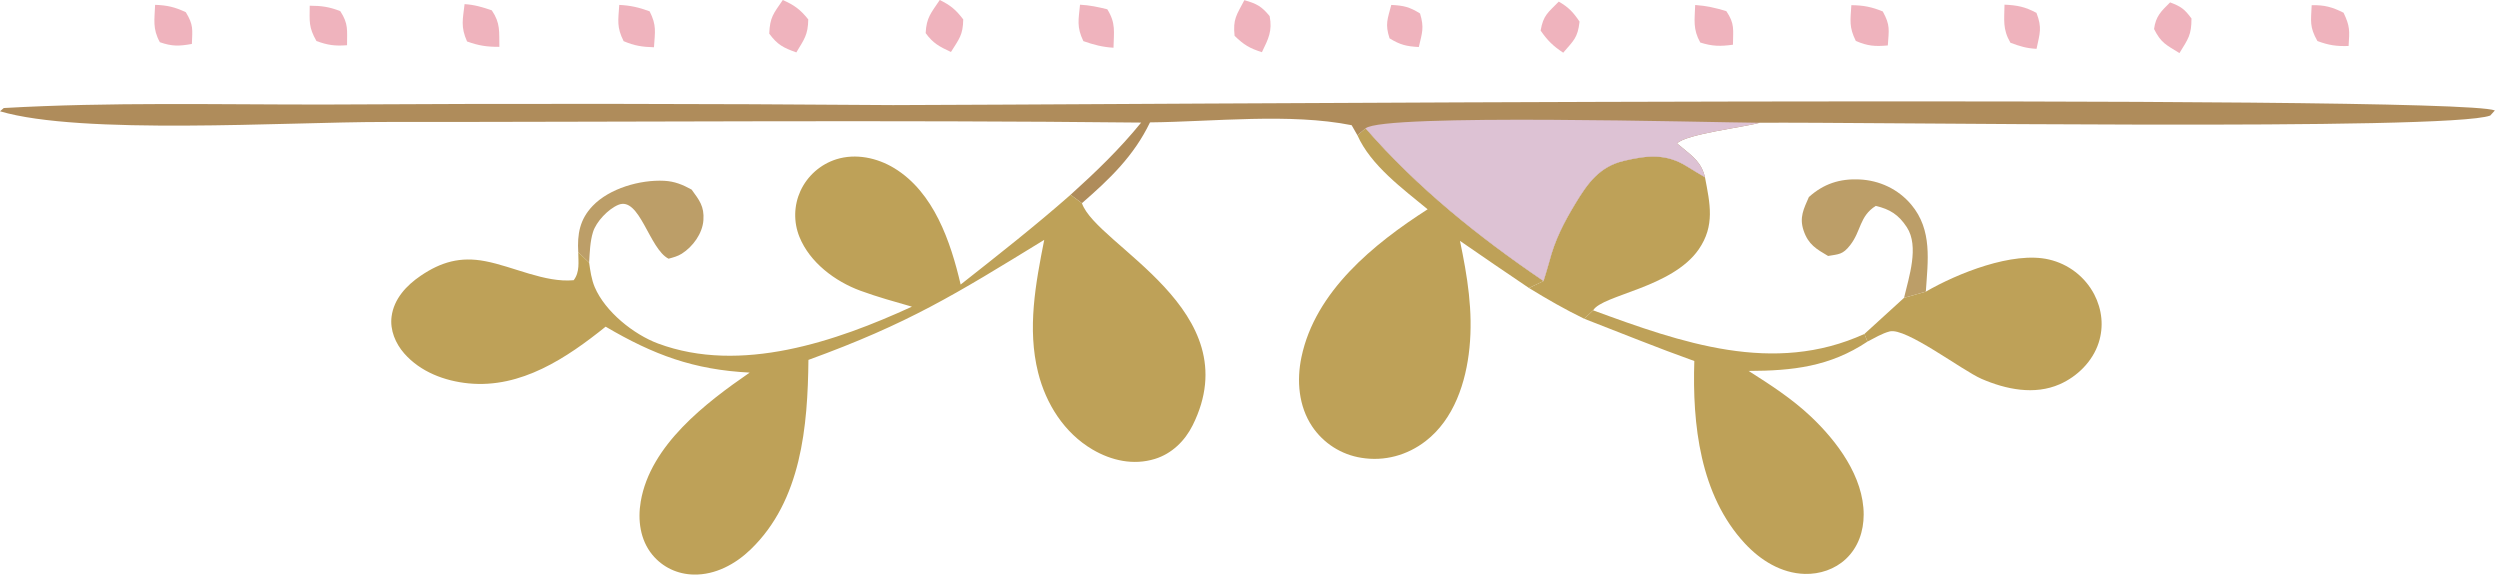
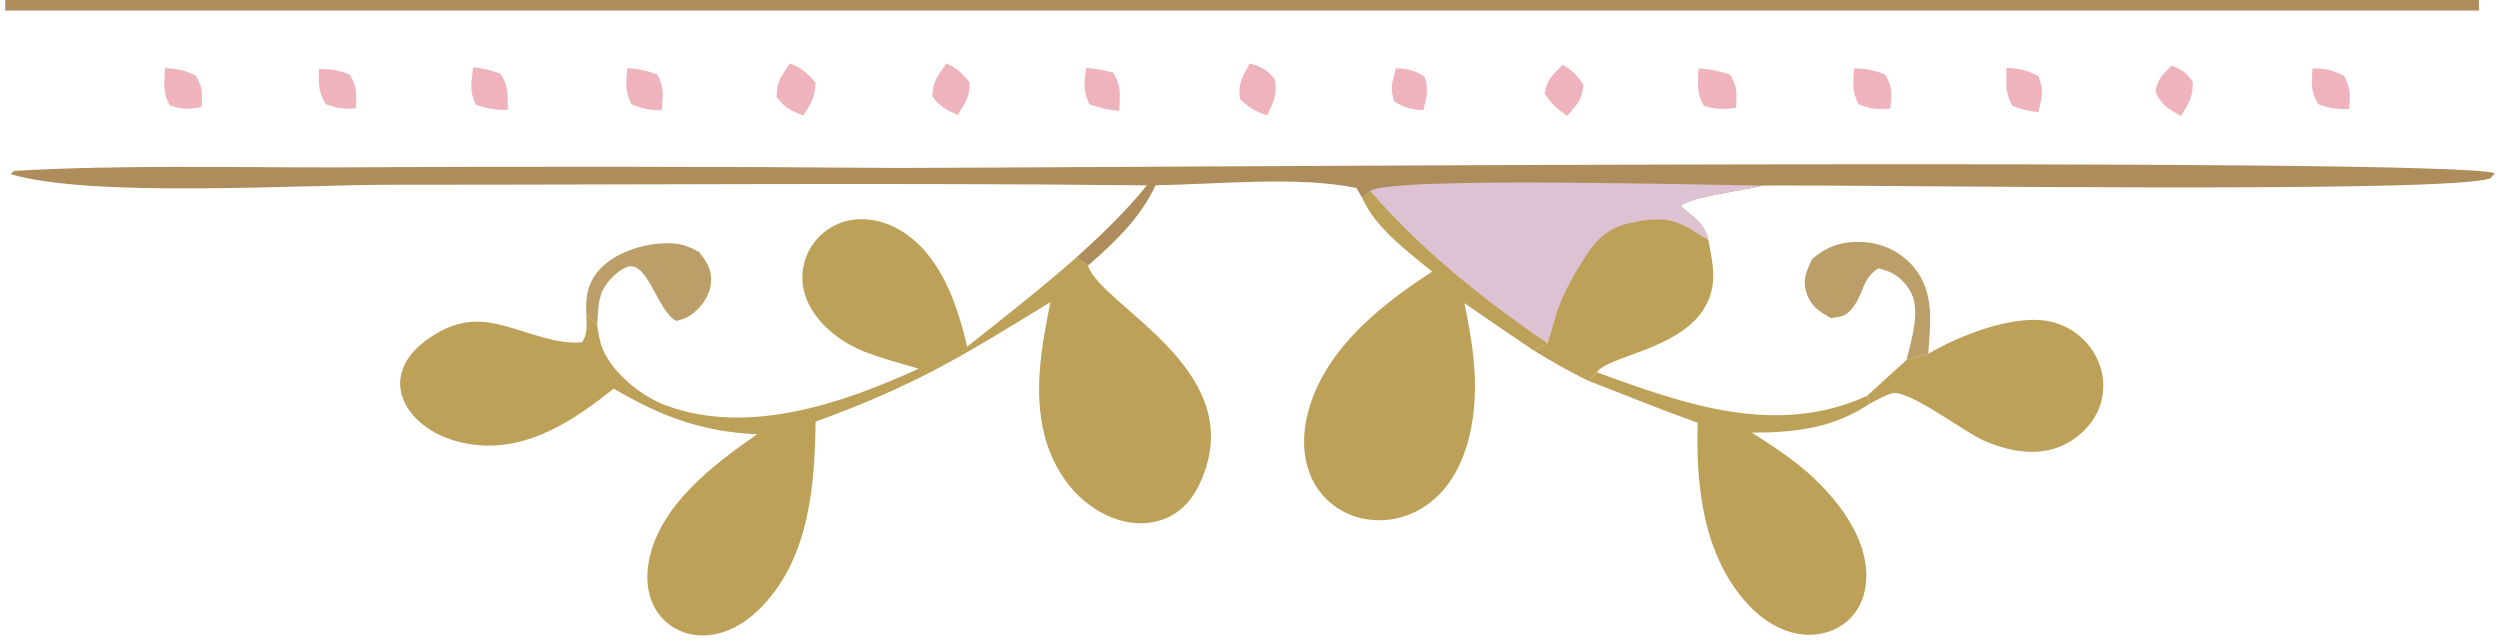
- <svg xmlns="http://www.w3.org/2000/svg" width="236" height="55" viewBox="0 0 236 55" fill="none">
-   <path d="M131.336 0.467C132.49 0.518 133.069 0.656 134.052 1.273C134.461 2.624 134.248 3.09 133.936 4.439C132.774 4.377 132.169 4.232 131.174 3.619C130.733 2.263 130.988 1.821 131.336 0.467Z" fill="#EFB3BD" />
-   <path d="M29.237 0.539C30.344 0.544 31.088 0.643 32.121 1.051C32.914 2.267 32.754 2.842 32.761 4.269C31.62 4.356 30.944 4.266 29.873 3.873C29.119 2.554 29.23 2.028 29.237 0.539Z" fill="#EFB3BD" />
-   <path d="M101.954 0.444C102.858 0.49 103.656 0.661 104.528 0.876C105.353 2.193 105.144 3.018 105.114 4.506C104.068 4.443 103.257 4.228 102.27 3.883C101.618 2.533 101.82 1.865 101.954 0.444Z" fill="#EFB3BD" />
-   <path d="M58.458 0.463C59.531 0.517 60.318 0.7 61.324 1.069C62.001 2.404 61.828 2.993 61.735 4.462C60.629 4.433 59.891 4.32 58.87 3.886C58.198 2.537 58.365 1.943 58.458 0.463Z" fill="#EFB3BD" />
-   <path d="M218.222 0.489C219.432 0.466 220.154 0.66 221.233 1.202C221.849 2.495 221.802 2.892 221.707 4.341C220.562 4.38 219.836 4.271 218.764 3.874C217.999 2.522 218.158 2.009 218.222 0.489Z" fill="#EFB3BD" />
-   <path d="M189.225 0.44C190.444 0.497 191.16 0.639 192.243 1.215C192.794 2.661 192.554 3.125 192.25 4.61C191.295 4.561 190.664 4.365 189.783 4.034C189.031 2.74 189.209 1.881 189.225 0.44Z" fill="#EFB3BD" />
-   <path d="M204.856 0.225C205.894 0.616 206.215 0.852 206.876 1.744C206.875 3.312 206.574 3.651 205.74 5.012C204.499 4.236 204.011 4.077 203.343 2.74C203.508 1.523 204.004 1.073 204.856 0.225Z" fill="#EFB3BD" />
-   <path d="M43.856 0.389C44.797 0.448 45.545 0.673 46.425 0.975C47.264 2.211 47.106 2.993 47.141 4.422C45.979 4.429 45.186 4.312 44.09 3.915C43.471 2.528 43.691 1.828 43.856 0.389Z" fill="#EFB3BD" />
-   <path d="M14.642 0.456C15.792 0.499 16.498 0.661 17.542 1.153C18.282 2.383 18.159 2.75 18.114 4.148C16.91 4.363 16.253 4.389 15.091 3.985C14.386 2.714 14.59 1.856 14.642 0.456Z" fill="#EFB3BD" />
-   <path d="M147.149 0.151C148.081 0.695 148.512 1.149 149.11 2.042C148.937 3.586 148.549 3.82 147.568 4.975C146.615 4.348 146.086 3.827 145.435 2.886C145.692 1.419 146.132 1.195 147.149 0.151Z" fill="#EFB3BD" />
-   <path d="M174.766 0.489C175.896 0.497 176.69 0.652 177.735 1.082C178.461 2.398 178.307 2.825 178.211 4.29C176.992 4.397 176.322 4.349 175.19 3.868C174.53 2.534 174.683 1.95 174.766 0.489Z" fill="#EFB3BD" />
-   <path d="M88.712 0C89.744 0.505 90.234 0.922 90.93 1.832C90.907 3.312 90.538 3.677 89.77 4.908C88.705 4.411 88.075 4.091 87.383 3.125C87.45 1.643 87.905 1.217 88.712 0Z" fill="#EFB3BD" />
-   <path d="M160.025 0.471C161.079 0.545 161.956 0.742 162.965 1.052C163.781 2.252 163.599 2.798 163.591 4.222C162.393 4.382 161.663 4.38 160.505 4.014C159.789 2.731 159.982 1.885 160.025 0.471Z" fill="#EFB3BD" />
-   <path d="M117.468 0.017C118.623 0.344 119.089 0.587 119.855 1.521C120.122 2.942 119.741 3.652 119.124 4.927C117.976 4.566 117.406 4.224 116.544 3.38C116.382 1.801 116.714 1.448 117.468 0.017Z" fill="#EFB3BD" />
-   <path d="M73.895 0.003C74.978 0.476 75.563 0.909 76.3 1.834C76.276 3.306 75.913 3.706 75.175 4.947C73.95 4.509 73.393 4.233 72.616 3.175C72.682 1.62 73 1.31 73.895 0.003Z" fill="#EFB3BD" />
-   <path d="M54.586 23.81C54.488 22.104 54.721 20.724 55.944 19.441C57.527 17.782 60.425 16.954 62.695 17.067C63.677 17.115 64.439 17.429 65.288 17.897C66.01 18.89 66.494 19.47 66.402 20.785C66.314 22.045 65.406 23.288 64.362 23.948C63.973 24.195 63.552 24.3 63.113 24.422C61.288 23.507 60.38 18.499 58.368 19.337C57.416 19.734 56.286 20.918 55.979 21.907C55.698 22.811 55.67 23.854 55.614 24.794L54.586 23.81Z" fill="#BC9E68" />
-   <path d="M179.741 28.117C180.197 26.179 181.186 23.26 180.009 21.456C179.231 20.264 178.402 19.748 177.07 19.436C175.519 20.418 175.711 21.791 174.653 23.146C173.951 24.045 173.591 23.986 172.572 24.163C171.466 23.511 170.711 23.089 170.264 21.776C169.836 20.52 170.273 19.724 170.757 18.602C172.136 17.359 173.659 16.855 175.524 16.939C177.424 17.025 179.189 17.851 180.419 19.314C182.44 21.717 181.987 24.636 181.799 27.531L179.741 28.117Z" fill="#BC9E68" />
-   <path d="M145.71 26.53C145.891 25.915 146.098 25.301 146.26 24.68C146.798 22.619 147.624 21.026 148.715 19.217C149.877 17.292 150.999 15.722 153.312 15.18C155.498 14.669 157.28 14.47 159.259 15.717C159.817 16.068 160.384 16.399 160.95 16.736C161.422 19.216 161.91 21.294 160.36 23.538C157.849 27.173 151.261 27.832 150.392 29.295L149.551 30.09C147.743 29.213 146.046 28.239 144.334 27.186L145.71 26.53Z" fill="#BEA158" />
-   <path d="M181.799 27.531C184.779 25.806 190.009 23.702 193.421 24.496C193.647 24.548 193.87 24.612 194.089 24.688C194.308 24.764 194.523 24.851 194.732 24.95C194.942 25.049 195.146 25.159 195.344 25.28C195.542 25.401 195.733 25.532 195.917 25.674C196.1 25.815 196.276 25.966 196.444 26.126C196.611 26.287 196.77 26.456 196.919 26.633C197.068 26.81 197.208 26.995 197.338 27.188C197.467 27.381 197.586 27.58 197.694 27.785C198.434 29.212 198.61 30.824 198.112 32.362C197.546 34.111 196.104 35.541 194.438 36.273C192.051 37.321 189.356 36.761 187.055 35.763C185.227 34.97 179.903 30.89 178.382 31.287C177.673 31.472 176.938 31.912 176.287 32.248L176.006 31.521L179.741 28.117L181.799 27.531Z" fill="#BEA158" />
-   <path d="M149.551 30.09L150.392 29.295C158.716 32.347 167.423 35.442 176.006 31.521L176.287 32.248C172.734 34.616 169.224 35.002 165.07 35.016C167.119 36.319 169.148 37.629 170.921 39.299C173.405 41.637 175.937 45.008 175.931 48.582C175.928 50.16 175.415 51.67 174.25 52.766C173.212 53.742 171.785 54.215 170.372 54.177C168.149 54.117 166.195 52.893 164.717 51.303C160.464 46.727 159.752 40.019 159.944 34.08C156.455 32.836 153.007 31.426 149.551 30.09Z" fill="#BEA158" />
-   <path d="M128.911 12.117C133.8 17.726 139.572 22.365 145.71 26.53L144.334 27.186C142.154 25.717 139.983 24.234 137.822 22.738C138.525 26.113 139.064 29.38 138.718 32.836C138.393 36.085 137.261 39.566 134.583 41.638C132.846 42.981 130.694 43.571 128.52 43.218C128.286 43.181 128.054 43.133 127.825 43.072C127.595 43.012 127.37 42.94 127.148 42.856C126.926 42.772 126.709 42.677 126.497 42.571C126.285 42.464 126.079 42.347 125.879 42.22C125.679 42.093 125.487 41.955 125.301 41.808C125.115 41.66 124.937 41.503 124.768 41.338C124.598 41.172 124.438 40.998 124.286 40.815C124.134 40.633 123.993 40.443 123.861 40.246C122.588 38.334 122.394 35.931 122.854 33.727C124.154 27.487 129.704 23.008 134.769 19.757C132.425 17.819 129.403 15.617 128.14 12.769L128.911 12.117Z" fill="#BEA158" />
-   <path d="M107.726 11.572C83.905 11.313 60.054 11.522 36.23 11.514C27.043 11.511 7.647 12.769 0 10.505L0.357 10.198C10.393 9.625 20.522 9.878 30.573 9.869C48.485 9.766 66.397 9.783 84.309 9.922C99.472 9.911 231.653 8.868 235.515 10.426L235.081 10.907C231.21 12.382 175.266 11.492 166.116 11.589C164.559 12.029 159.182 12.649 158.313 13.539L158.757 13.903C159.817 14.78 160.615 15.335 160.95 16.736C160.384 16.399 159.817 16.068 159.259 15.717C157.28 14.47 155.498 14.669 153.312 15.18C150.999 15.722 149.877 17.292 148.715 19.217C147.624 21.026 146.798 22.619 146.26 24.68C146.098 25.301 145.891 25.915 145.71 26.53C139.572 22.365 133.8 17.726 128.911 12.117L128.14 12.769L127.594 11.818C121.776 10.659 114.547 11.49 108.56 11.553C107.031 14.729 104.762 16.895 102.133 19.18L101.063 18.385C103.464 16.215 105.678 14.093 107.726 11.572Z" fill="#AF8C5B" />
-   <path d="M128.911 12.117C130.543 10.693 161.581 11.566 166.116 11.589C164.559 12.029 159.182 12.649 158.313 13.539L158.757 13.903C159.817 14.78 160.615 15.335 160.95 16.736C160.384 16.399 159.817 16.068 159.259 15.717C157.28 14.47 155.498 14.669 153.312 15.18C150.999 15.722 149.877 17.292 148.715 19.217C147.624 21.026 146.798 22.619 146.26 24.68C146.098 25.301 145.891 25.915 145.71 26.53C139.572 22.365 133.8 17.726 128.911 12.117Z" fill="#DDC2D4" />
-   <path d="M86.087 28.949C84.462 28.483 82.807 28.027 81.22 27.443C78.829 26.565 76.436 24.772 75.465 22.357C75.395 22.185 75.335 22.01 75.284 21.831C75.232 21.653 75.189 21.473 75.156 21.29C75.122 21.107 75.098 20.923 75.084 20.738C75.069 20.553 75.064 20.368 75.068 20.182C75.072 19.997 75.085 19.812 75.109 19.627C75.131 19.443 75.163 19.261 75.205 19.08C75.246 18.899 75.296 18.72 75.356 18.544C75.416 18.368 75.484 18.196 75.561 18.027C75.642 17.851 75.732 17.679 75.831 17.512C75.93 17.345 76.037 17.184 76.153 17.029C76.269 16.873 76.392 16.724 76.524 16.581C76.655 16.438 76.793 16.303 76.939 16.174C77.084 16.046 77.236 15.926 77.394 15.813C77.551 15.7 77.714 15.596 77.884 15.5C78.052 15.405 78.225 15.318 78.403 15.241C78.581 15.163 78.762 15.095 78.947 15.036C80.783 14.463 82.796 14.891 84.411 15.87C88.163 18.146 89.747 22.835 90.685 26.861C94.196 24.093 97.707 21.341 101.063 18.385L102.133 19.18C103.505 23.179 118.023 29.262 112.585 40.152C111.849 41.626 110.624 42.825 109.029 43.32C107.005 43.948 104.921 43.485 103.131 42.433C100.466 40.866 98.737 38.127 97.998 35.171C96.957 31.011 97.762 26.769 98.575 22.643C90.131 27.822 85.781 30.527 76.316 33.974C76.249 40.237 75.659 47.242 70.858 51.871C69.421 53.256 67.528 54.281 65.488 54.239C63.955 54.208 62.549 53.552 61.574 52.362C60.428 50.961 60.189 49.088 60.485 47.345C61.393 42.018 66.62 38.033 70.771 35.173C65.499 34.91 61.695 33.497 57.173 30.837C53.511 33.785 49.184 36.68 44.233 36.191C41.973 35.967 39.696 35.111 38.164 33.37C37.334 32.426 36.799 31.158 36.965 29.886C37.183 28.206 38.375 26.938 39.723 26.025C41.644 24.724 43.455 24.208 45.792 24.653C48.484 25.166 51.429 26.703 54.156 26.452C54.748 25.679 54.594 24.736 54.586 23.81L55.614 24.794C55.722 25.563 55.836 26.384 56.142 27.104C57.13 29.428 59.826 31.575 62.122 32.429C69.92 35.331 78.929 32.233 86.087 28.949Z" fill="#BEA158" />
+ <svg xmlns="http://www.w3.org/2000/svg" width="237" height="61" viewBox="0 0 237 61" fill="none">
+   <path d="M132.336 6.467C133.49 6.518 134.069 6.656 135.052 7.273C135.461 8.624 135.248 9.09 134.936 10.439C133.774 10.377 133.169 10.232 132.174 9.619C131.733 8.263 131.988 7.821 132.336 6.467Z" fill="#EFB3BD" />
+   <path d="M30.237 6.539C31.344 6.544 32.088 6.643 33.121 7.051C33.914 8.267 33.754 8.842 33.761 10.269C32.62 10.356 31.944 10.266 30.873 9.873C30.119 8.554 30.23 8.028 30.237 6.539Z" fill="#EFB3BD" />
+   <path d="M102.954 6.444C103.858 6.49 104.656 6.661 105.528 6.876C106.353 8.193 106.144 9.018 106.114 10.506C105.068 10.443 104.257 10.228 103.27 9.883C102.618 8.533 102.82 7.865 102.954 6.444Z" fill="#EFB3BD" />
+   <path d="M59.458 6.463C60.531 6.517 61.318 6.7 62.324 7.069C63.001 8.404 62.828 8.993 62.735 10.462C61.629 10.433 60.891 10.32 59.87 9.886C59.198 8.537 59.365 7.943 59.458 6.463Z" fill="#EFB3BD" />
+   <path d="M219.222 6.489C220.432 6.466 221.154 6.66 222.233 7.202C222.849 8.495 222.802 8.892 222.707 10.341C221.562 10.38 220.836 10.271 219.764 9.874C218.999 8.522 219.158 8.009 219.222 6.489Z" fill="#EFB3BD" />
+   <path d="M190.225 6.44C191.444 6.497 192.16 6.639 193.243 7.215C193.794 8.661 193.554 9.125 193.25 10.61C192.295 10.561 191.664 10.365 190.783 10.034C190.031 8.74 190.209 7.881 190.225 6.44Z" fill="#EFB3BD" />
+   <path d="M205.856 6.225C206.894 6.616 207.215 6.852 207.876 7.744C207.875 9.312 207.574 9.651 206.74 11.012C205.499 10.236 205.011 10.077 204.343 8.74C204.508 7.523 205.004 7.073 205.856 6.225Z" fill="#EFB3BD" />
+   <path d="M44.856 6.389C45.797 6.448 46.545 6.673 47.425 6.975C48.264 8.211 48.106 8.993 48.141 10.422C46.979 10.429 46.186 10.312 45.09 9.915C44.471 8.528 44.691 7.828 44.856 6.389Z" fill="#EFB3BD" />
+   <path d="M15.642 6.456C16.792 6.499 17.498 6.661 18.542 7.153C19.282 8.383 19.159 8.75 19.114 10.148C17.91 10.363 17.253 10.389 16.091 9.985C15.386 8.714 15.59 7.856 15.642 6.456Z" fill="#EFB3BD" />
+   <path d="M148.149 6.151C149.081 6.695 149.512 7.149 150.11 8.042C149.937 9.586 149.549 9.82 148.568 10.975C147.615 10.348 147.086 9.827 146.435 8.886C146.692 7.419 147.132 7.195 148.149 6.151Z" fill="#EFB3BD" />
+   <path d="M175.766 6.489C176.896 6.497 177.69 6.652 178.735 7.082C179.461 8.398 179.307 8.825 179.211 10.29C177.992 10.397 177.322 10.349 176.19 9.868C175.53 8.534 175.683 7.95 175.766 6.489Z" fill="#EFB3BD" />
+   <path d="M89.712 6C90.744 6.505 91.234 6.922 91.93 7.832C91.907 9.312 91.538 9.677 90.77 10.908C89.705 10.411 89.075 10.091 88.383 9.125C88.45 7.643 88.905 7.217 89.712 6Z" fill="#EFB3BD" />
+   <path d="M161.025 6.471C162.079 6.545 162.956 6.742 163.965 7.052C164.781 8.252 164.599 8.798 164.591 10.222C163.393 10.382 162.663 10.38 161.505 10.014C160.789 8.731 160.982 7.885 161.025 6.471Z" fill="#EFB3BD" />
+   <path d="M118.468 6.017C119.623 6.344 120.089 6.587 120.855 7.521C121.122 8.942 120.741 9.652 120.124 10.927C118.976 10.566 118.406 10.224 117.544 9.38C117.382 7.801 117.714 7.448 118.468 6.017Z" fill="#EFB3BD" />
+   <path d="M74.895 6.003C75.978 6.476 76.563 6.909 77.3 7.834C77.276 9.306 76.913 9.706 76.175 10.947C74.95 10.509 74.393 10.233 73.616 9.175C73.682 7.62 74 7.31 74.895 6.003Z" fill="#EFB3BD" />
+   <path d="M55.586 29.81C55.488 28.104 55.721 26.724 56.944 25.441C58.527 23.782 61.425 22.954 63.695 23.067C64.677 23.115 65.439 23.429 66.288 23.897C67.01 24.89 67.494 25.47 67.402 26.785C67.314 28.045 66.406 29.288 65.362 29.948C64.973 30.195 64.552 30.3 64.113 30.422C62.288 29.507 61.38 24.499 59.368 25.337C58.416 25.734 57.286 26.918 56.979 27.907C56.698 28.811 56.67 29.854 56.614 30.794L55.586 29.81Z" fill="#BC9E68" />
+   <path d="M180.741 34.117C181.197 32.179 182.186 29.26 181.009 27.456C180.231 26.264 179.402 25.748 178.07 25.436C176.519 26.418 176.711 27.791 175.653 29.146C174.951 30.045 174.591 29.986 173.572 30.163C172.466 29.511 171.711 29.089 171.264 27.776C170.836 26.52 171.273 25.724 171.757 24.602C173.136 23.359 174.659 22.855 176.524 22.939C178.424 23.025 180.189 23.851 181.419 25.314C183.44 27.717 182.987 30.636 182.799 33.531L180.741 34.117Z" fill="#BC9E68" />
+   <path d="M146.71 32.53C146.891 31.915 147.098 31.301 147.26 30.68C147.798 28.619 148.624 27.026 149.715 25.217C150.877 23.292 151.999 21.722 154.312 21.18C156.498 20.669 158.28 20.47 160.259 21.717C160.817 22.068 161.384 22.399 161.95 22.736C162.422 25.216 162.91 27.294 161.36 29.538C158.849 33.173 152.261 33.832 151.392 35.295L150.551 36.09C148.743 35.213 147.046 34.239 145.334 33.186L146.71 32.53Z" fill="#BEA158" />
+   <path d="M182.799 33.531C185.779 31.806 191.009 29.702 194.421 30.496C194.647 30.548 194.87 30.612 195.089 30.688C195.308 30.764 195.523 30.851 195.732 30.95C195.942 31.049 196.146 31.159 196.344 31.28C196.542 31.401 196.733 31.532 196.917 31.674C197.1 31.815 197.276 31.966 197.444 32.126C197.611 32.287 197.77 32.456 197.919 32.633C198.068 32.81 198.208 32.995 198.338 33.188C198.467 33.381 198.586 33.58 198.694 33.785C199.434 35.212 199.61 36.824 199.112 38.362C198.546 40.111 197.104 41.541 195.438 42.273C193.051 43.321 190.356 42.761 188.055 41.763C186.227 40.97 180.903 36.89 179.382 37.287C178.673 37.472 177.938 37.912 177.287 38.248L177.006 37.521L180.741 34.117L182.799 33.531Z" fill="#BEA158" />
+   <path d="M150.551 36.09L151.392 35.295C159.716 38.347 168.423 41.442 177.006 37.521L177.287 38.248C173.734 40.616 170.224 41.002 166.07 41.016C168.119 42.319 170.148 43.629 171.921 45.299C174.405 47.637 176.937 51.008 176.931 54.582C176.928 56.16 176.415 57.67 175.25 58.766C174.212 59.742 172.785 60.215 171.372 60.177C169.149 60.117 167.195 58.893 165.717 57.303C161.464 52.727 160.752 46.019 160.944 40.08C157.455 38.836 154.007 37.426 150.551 36.09Z" fill="#BEA158" />
+   <path d="M129.911 18.117C134.8 23.726 140.572 28.365 146.71 32.53L145.334 33.186C143.154 31.717 140.983 30.234 138.822 28.738C139.525 32.113 140.064 35.38 139.718 38.836C139.393 42.085 138.261 45.566 135.583 47.638C133.846 48.981 131.694 49.571 129.52 49.218C129.286 49.181 129.054 49.133 128.825 49.072C128.595 49.012 128.37 48.94 128.148 48.856C127.926 48.772 127.709 48.677 127.497 48.571C127.285 48.464 127.079 48.347 126.879 48.22C126.679 48.093 126.487 47.955 126.301 47.808C126.115 47.66 125.937 47.503 125.768 47.338C125.598 47.172 125.438 46.998 125.286 46.815C125.134 46.633 124.993 46.443 124.861 46.246C123.588 44.334 123.394 41.931 123.854 39.727C125.154 33.487 130.704 29.008 135.769 25.757C133.425 23.819 130.403 21.617 129.14 18.769L129.911 18.117Z" fill="#BEA158" />
+   <path d="M108.726 17.572C84.905 17.313 61.054 17.522 37.23 17.514C28.043 17.511 8.647 18.769 1 16.505L1.357 16.198C11.393 15.625 21.522 15.878 31.573 15.869C49.485 15.766 67.397 15.783 85.309 15.922C100.472 15.911 232.653 14.868 236.515 16.426L236.081 16.907C232.21 18.382 176.266 17.492 167.116 17.589C165.559 18.029 160.182 18.649 159.313 19.539L159.757 19.903C160.817 20.78 161.615 21.335 161.95 22.736C161.384 22.399 160.817 22.068 160.259 21.717C158.28 20.47 156.498 20.669 154.312 21.18C151.999 21.722 150.877 23.292 149.715 25.217C148.624 27.026 147.798 28.619 147.26 30.68C147.098 31.301 146.891 31.915 146.71 32.53C140.572 28.365 134.8 23.726 129.911 18.117L129.14 18.769L128.594 17.818C122.776 16.659 115.547 17.49 109.56 17.553C108.031 20.729 105.762 22.895 103.133 25.18L102.063 24.385C104.464 22.215 106.678 20.093 108.726 17.572Z" fill="#AF8C5B" />
+   <path d="M129.911 18.117C131.543 16.693 162.581 17.566 167.116 17.589C165.559 18.029 160.182 18.649 159.313 19.539L159.757 19.903C160.817 20.78 161.615 21.335 161.95 22.736C161.384 22.399 160.817 22.068 160.259 21.717C158.28 20.47 156.498 20.669 154.312 21.18C151.999 21.722 150.877 23.292 149.715 25.217C148.624 27.026 147.798 28.619 147.26 30.68C147.098 31.301 146.891 31.915 146.71 32.53C140.572 28.365 134.8 23.726 129.911 18.117Z" fill="#DDC2D4" />
+   <path d="M87.087 34.949C85.462 34.483 83.807 34.027 82.22 33.443C79.829 32.565 77.436 30.772 76.465 28.357C76.395 28.185 76.335 28.01 76.284 27.831C76.232 27.653 76.189 27.473 76.156 27.29C76.122 27.107 76.098 26.923 76.084 26.738C76.069 26.553 76.064 26.368 76.068 26.182C76.072 25.997 76.085 25.812 76.109 25.627C76.131 25.443 76.163 25.261 76.205 25.08C76.246 24.899 76.296 24.72 76.356 24.544C76.416 24.368 76.484 24.196 76.561 24.027C76.642 23.851 76.732 23.679 76.831 23.512C76.93 23.345 77.037 23.184 77.153 23.029C77.269 22.873 77.392 22.724 77.524 22.581C77.655 22.438 77.793 22.303 77.939 22.174C78.084 22.046 78.236 21.926 78.394 21.813C78.551 21.7 78.714 21.596 78.884 21.5C79.052 21.405 79.225 21.318 79.403 21.241C79.581 21.163 79.762 21.095 79.947 21.036C81.783 20.463 83.796 20.891 85.411 21.87C89.163 24.146 90.747 28.835 91.685 32.861C95.196 30.093 98.707 27.341 102.063 24.385L103.133 25.18C104.505 29.179 119.023 35.262 113.585 46.152C112.849 47.626 111.624 48.825 110.029 49.32C108.005 49.948 105.921 49.485 104.131 48.433C101.466 46.866 99.737 44.127 98.998 41.171C97.957 37.011 98.762 32.769 99.575 28.643C91.131 33.822 86.781 36.527 77.316 39.974C77.249 46.237 76.659 53.242 71.858 57.871C70.421 59.256 68.528 60.281 66.488 60.239C64.955 60.208 63.549 59.552 62.574 58.362C61.428 56.961 61.189 55.088 61.485 53.345C62.393 48.018 67.62 44.033 71.771 41.173C66.499 40.91 62.695 39.497 58.173 36.837C54.511 39.785 50.184 42.68 45.233 42.191C42.973 41.967 40.696 41.111 39.164 39.37C38.334 38.426 37.799 37.158 37.965 35.886C38.183 34.206 39.375 32.938 40.723 32.025C42.644 30.724 44.455 30.208 46.792 30.653C49.484 31.166 52.429 32.703 55.156 32.452C55.748 31.679 55.594 30.736 55.586 29.81L56.614 30.794C56.722 31.563 56.836 32.384 57.142 33.104C58.13 35.428 60.826 37.575 63.122 38.429C70.92 41.331 79.929 38.233 87.087 34.949Z" fill="#BEA158" />
+   <path d="M0.5 0.5H235" stroke="#AF8C5B" />
</svg>
